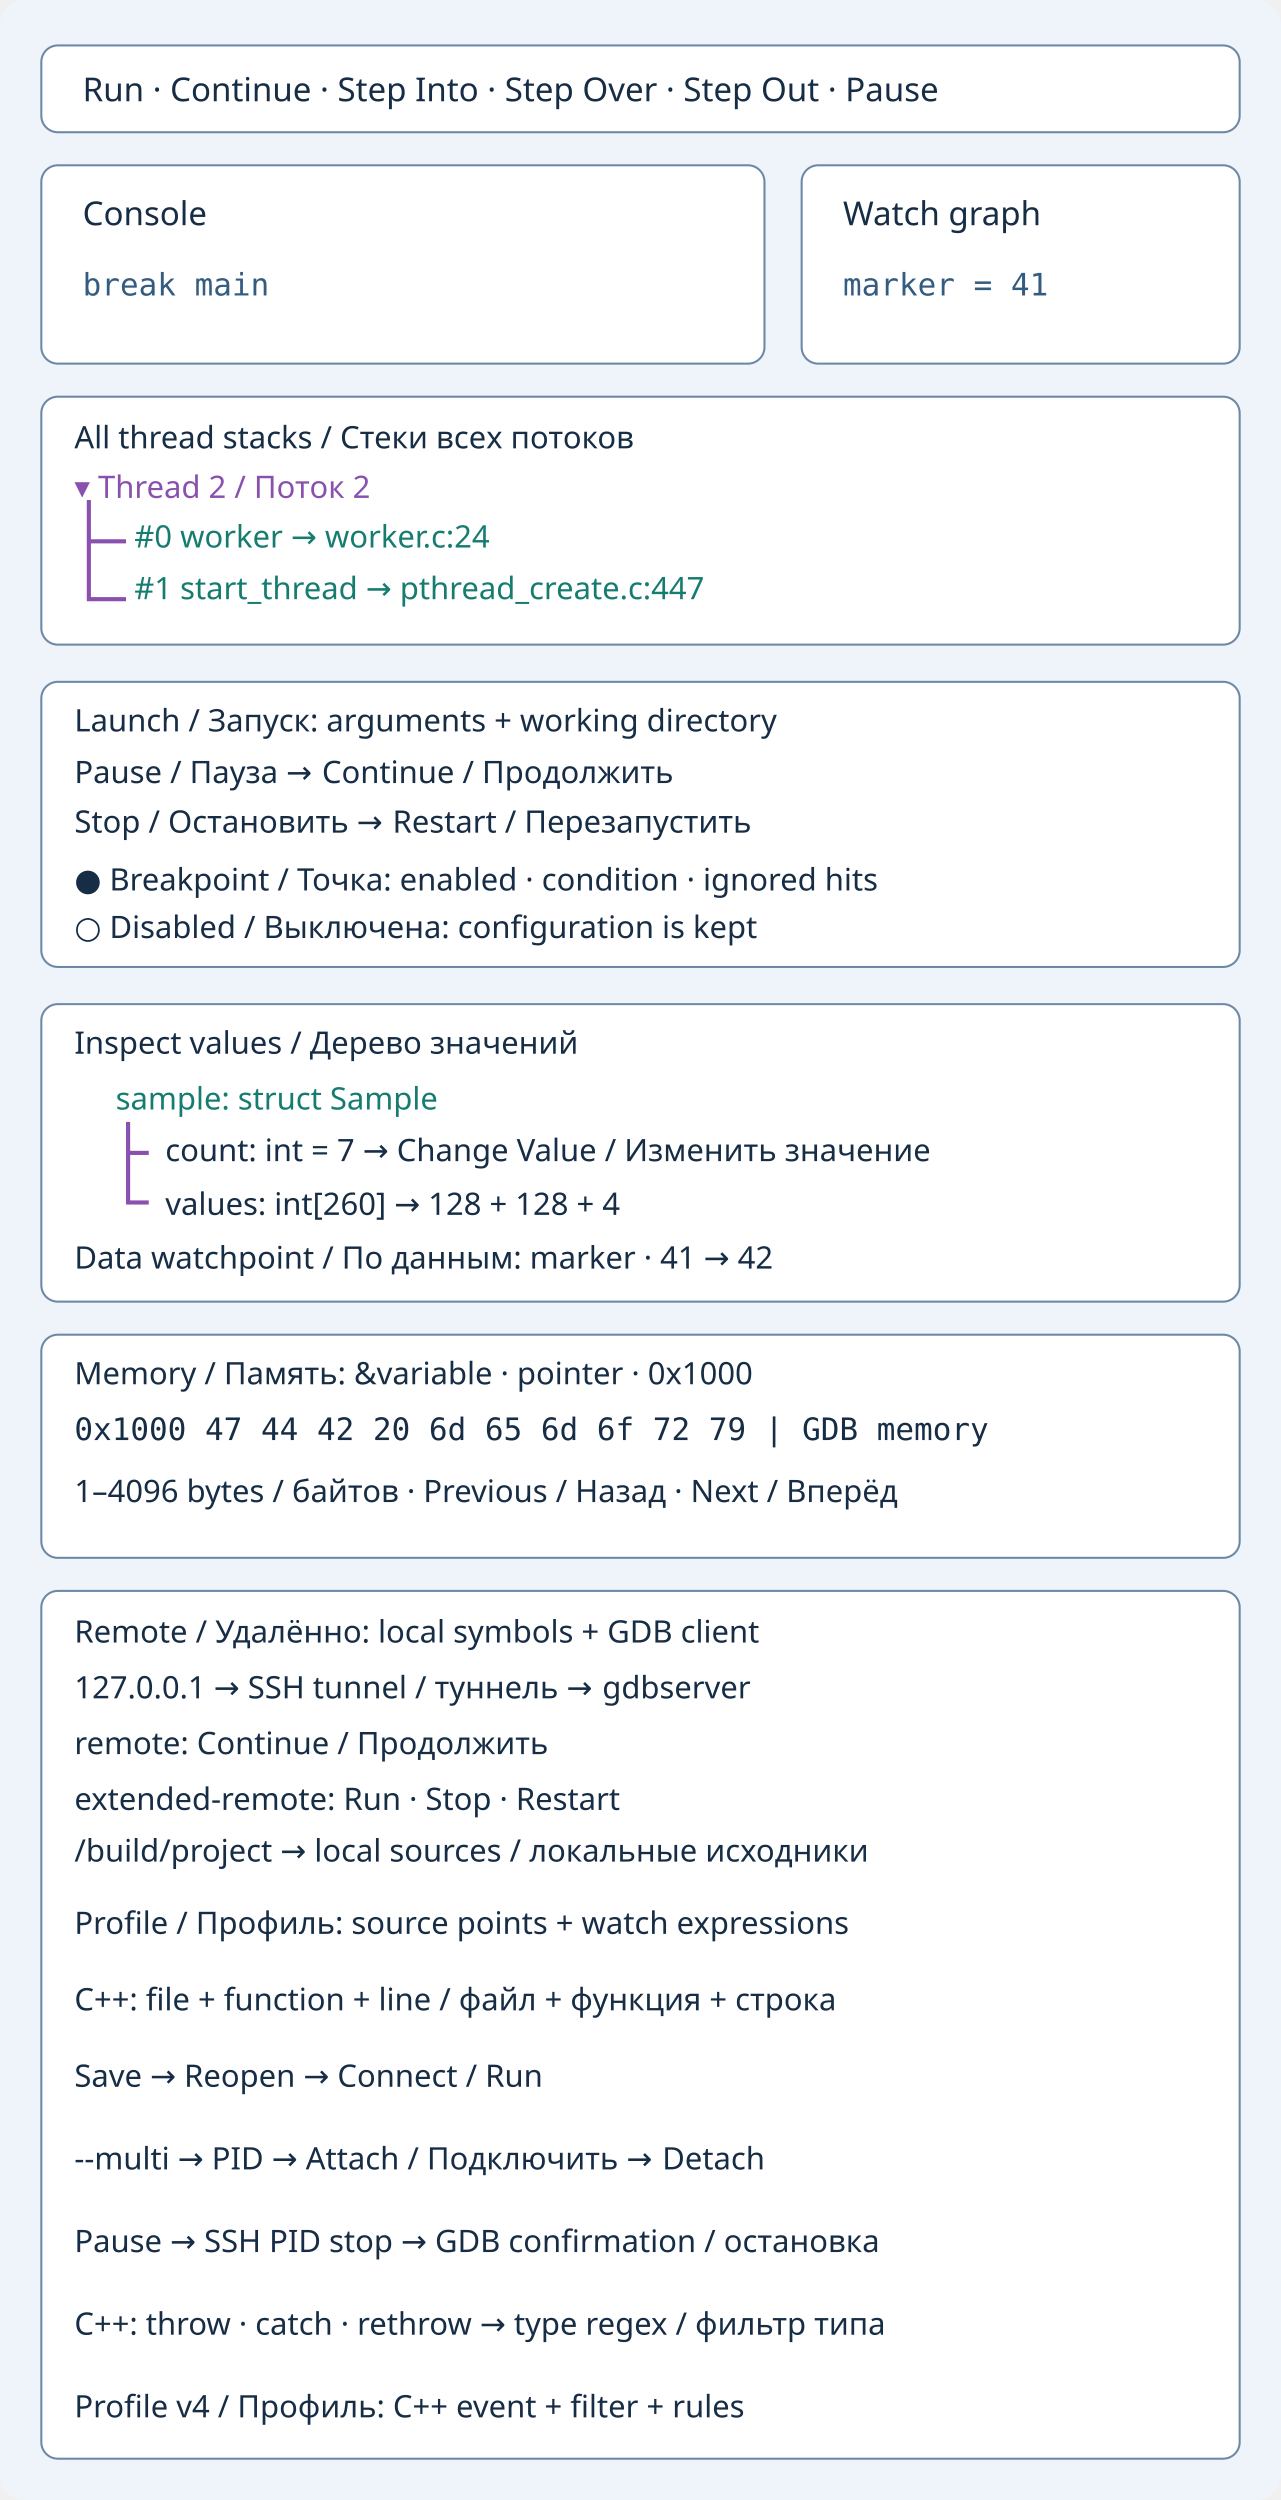
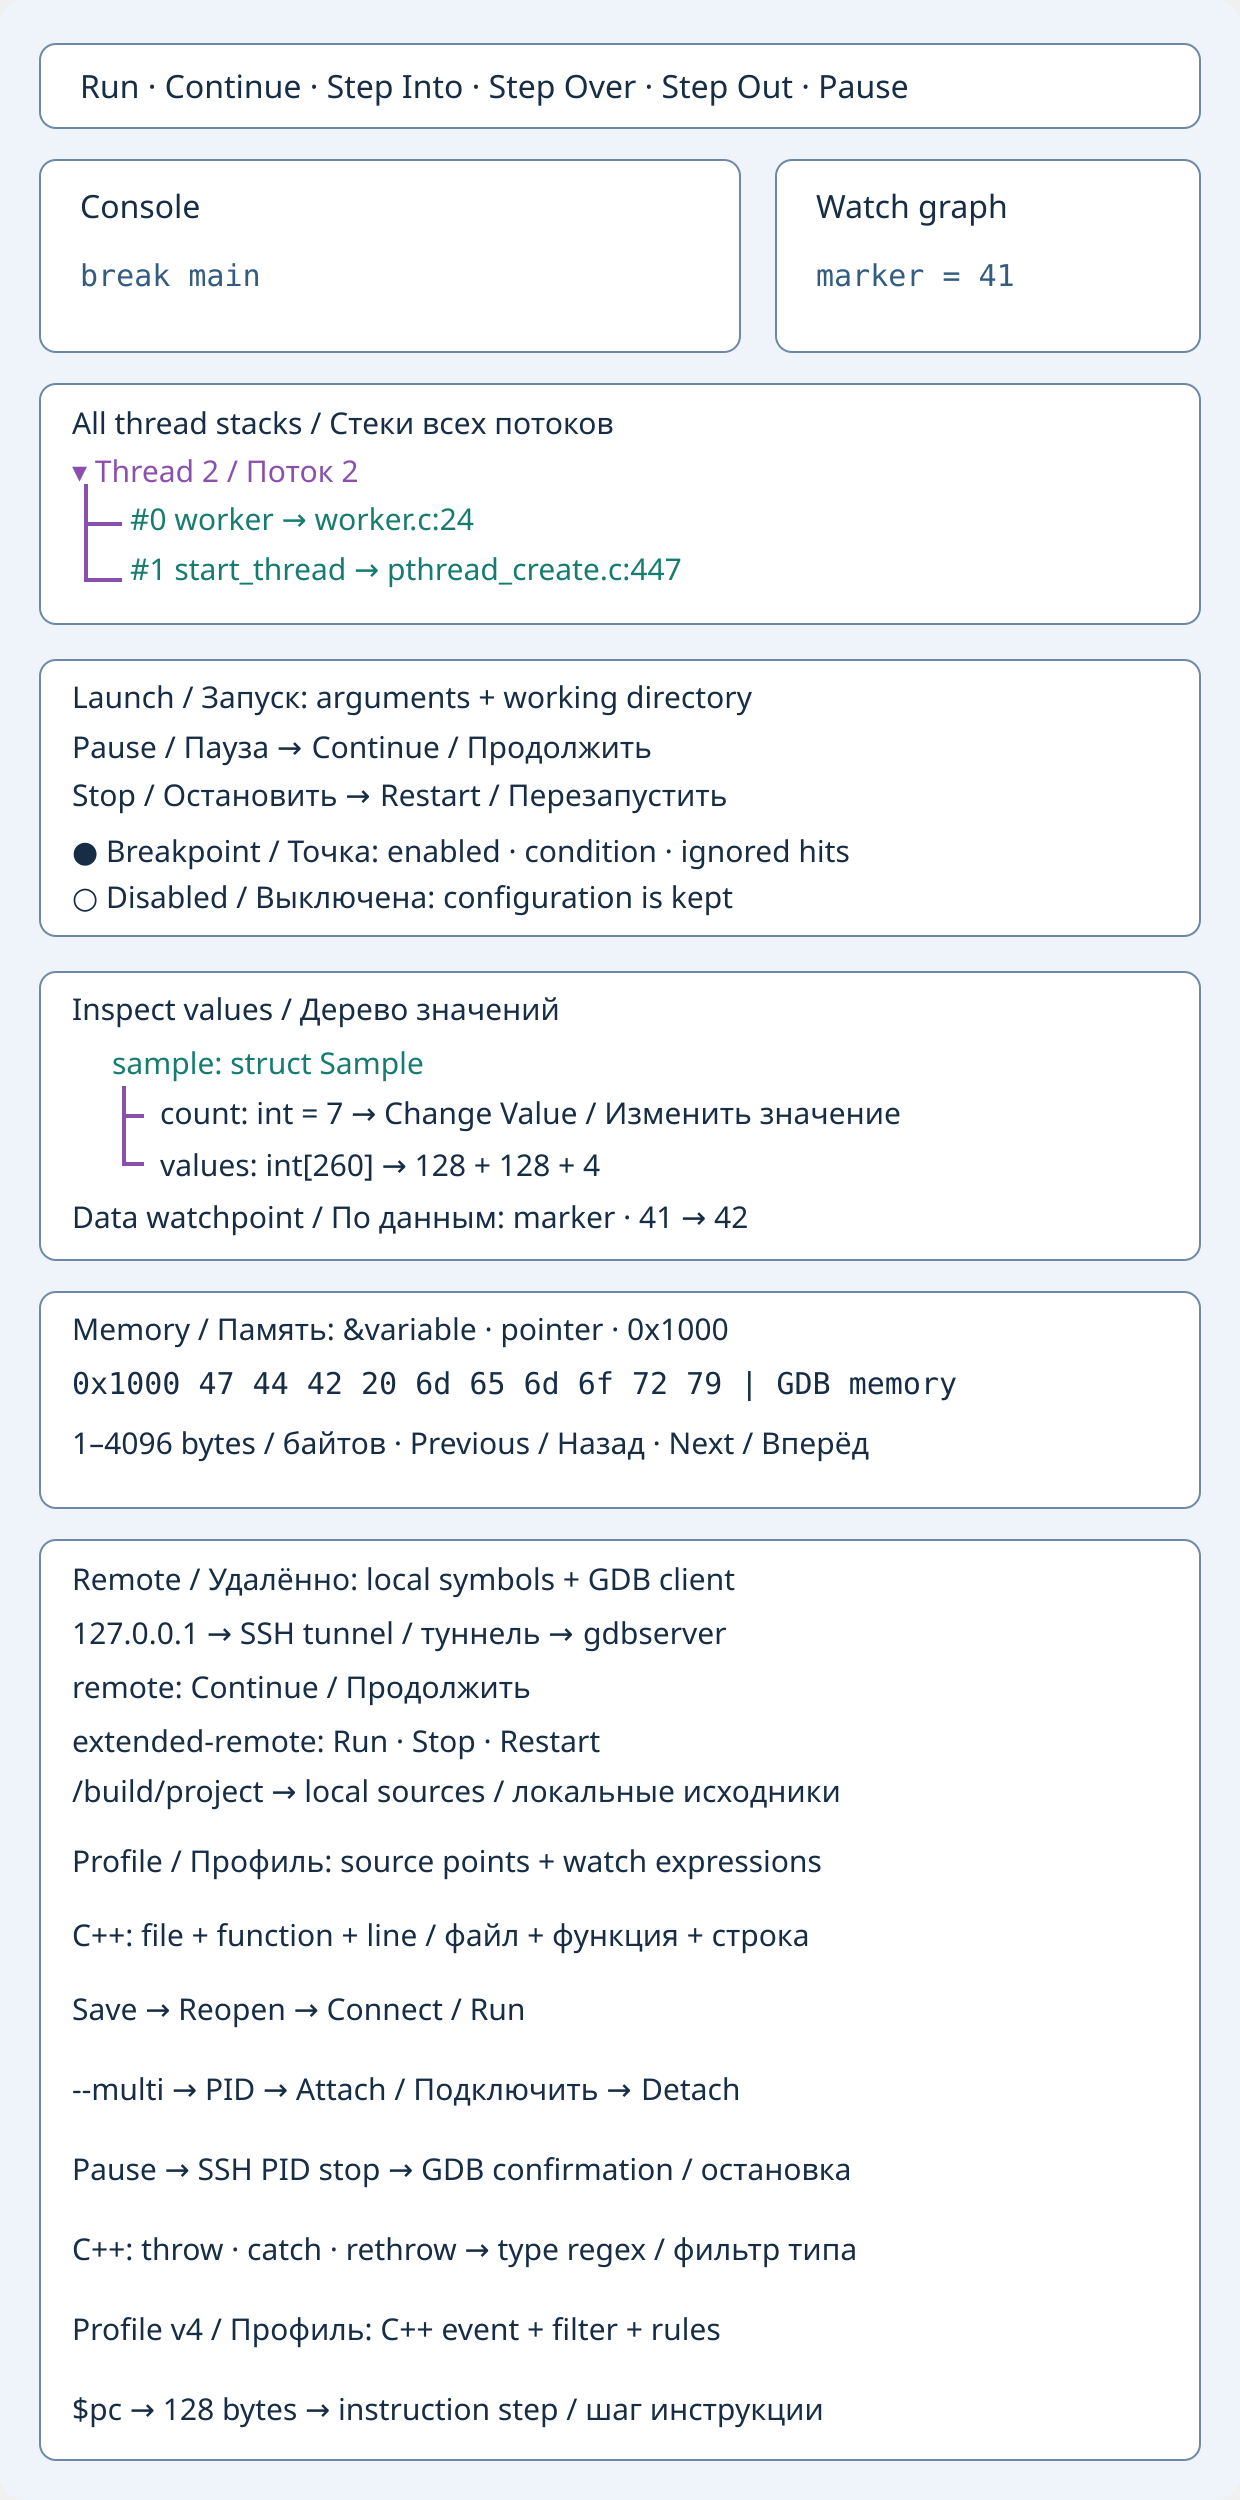
- <svg xmlns="http://www.w3.org/2000/svg" viewBox="0 0 620 1210" role="img" aria-labelledby="title">
-   <rect width="620" height="1210" rx="12" fill="#eef4fa" />
+ <svg xmlns="http://www.w3.org/2000/svg" viewBox="0 0 620 1250" role="img" aria-labelledby="title">
+   <rect width="620" height="1250" rx="12" fill="#eef4fa" />
  <g fill="#fff" stroke="#6d88a7">
    <rect x="20" y="22" width="580" height="42" rx="8" />
    <rect x="20" y="80" width="350" height="96" rx="8" />
    <rect x="388" y="80" width="212" height="96" rx="8" />
  </g>
  <g font-family="sans-serif" font-size="16" fill="#162d45">
    <text x="40" y="49">Run · Continue · Step Into · Step Over · Step Out · Pause</text>
    <text x="40" y="109">Console</text>
    <text x="408" y="109">Watch graph</text>
  </g>
  <g font-family="monospace" font-size="15" fill="#345b80">
    <text x="40" y="143">break main</text>
    <text x="408" y="143">marker = 41</text>
  </g>
  <rect x="20" y="192" width="580" height="120" rx="8" fill="#fff" stroke="#6d88a7" />
  <g fill="none" stroke="#8a50ae" stroke-width="2">
    <path d="M43 242v48h18M43 262h18" />
  </g>
  <g font-family="sans-serif" font-size="15">
    <text x="36" y="217" fill="#162d45">All thread stacks / Стеки всех потоков</text>
    <text x="36" y="241" fill="#8a50ae">▾ Thread 2 / Поток 2</text>
    <text x="65" y="265" fill="#167c70">#0 worker → worker.c:24</text>
    <text x="65" y="290" fill="#167c70">#1 start_thread → pthread_create.c:447</text>
  </g>
  <rect x="20" y="330" width="580" height="138" rx="8" fill="#fff" stroke="#6d88a7" />
  <g font-family="sans-serif" font-size="15" fill="#162d45">
    <text x="36" y="354">Launch / Запуск: arguments + working directory</text>
    <text x="36" y="379">Pause / Пауза → Continue / Продолжить</text>
    <text x="36" y="403">Stop / Остановить → Restart / Перезапустить</text>
    <text x="36" y="431">● Breakpoint / Точка: enabled · condition · ignored hits</text>
    <text x="36" y="454">○ Disabled / Выключена: configuration is kept</text>
  </g>
  <rect x="20" y="486" width="580" height="144" rx="8" fill="#fff" stroke="#6d88a7" />
  <g font-family="sans-serif" font-size="15" fill="#162d45">
    <text x="36" y="510">Inspect values / Дерево значений</text>
    <text x="56" y="537" fill="#167c70">sample: struct Sample</text>
    <text x="80" y="562">count: int = 7 → Change Value / Изменить значение</text>
    <text x="80" y="588">values: int[260] → 128 + 128 + 4</text>
    <text x="36" y="614">Data watchpoint / По данным: marker · 41 → 42</text>
  </g>
  <path d="M62 543v39h10M62 558h10" fill="none" stroke="#8a50ae" stroke-width="2" />
  <rect x="20" y="646" width="580" height="108" rx="8" fill="#fff" stroke="#6d88a7" />
  <g font-family="sans-serif" font-size="15" fill="#162d45">
    <text x="36" y="670">Memory / Память: &amp;variable · pointer · 0x1000</text>
    <text x="36" y="697" font-family="monospace">0x1000  47 44 42 20 6d 65 6d 6f 72 79 | GDB memory</text>
    <text x="36" y="727">1–4096 bytes / байтов · Previous / Назад · Next / Вперёд</text>
  </g>
-   <rect x="20" y="770" width="580" height="420" rx="8" fill="#fff" stroke="#6d88a7" />
+   <rect x="20" y="770" width="580" height="460" rx="8" fill="#fff" stroke="#6d88a7" />
  <g font-family="sans-serif" font-size="15" fill="#162d45">
    <text x="36" y="795">Remote / Удалённо: local symbols + GDB client</text>
    <text x="36" y="822">127.0.0.1 → SSH tunnel / туннель → gdbserver</text>
    <text x="36" y="849">remote: Continue / Продолжить</text>
    <text x="36" y="876">extended-remote: Run · Stop · Restart</text>
    <text x="36" y="901">/build/project → local sources / локальные исходники</text>
    <text x="36" y="936">Profile / Профиль: source points + watch expressions</text>
    <text x="36" y="973">C++: file + function + line / файл + функция + строка</text>
    <text x="36" y="1010">Save → Reopen → Connect / Run</text>
    <text x="36" y="1050">--multi → PID → Attach / Подключить → Detach</text>
    <text x="36" y="1090">Pause → SSH PID stop → GDB confirmation / остановка</text>
    <text x="36" y="1130">C++: throw · catch · rethrow → type regex / фильтр типа</text>
    <text x="36" y="1170">Profile v4 / Профиль: C++ event + filter + rules</text>
+     <text x="36" y="1210">$pc → 128 bytes → instruction step / шаг инструкции</text>
  </g>
</svg>
